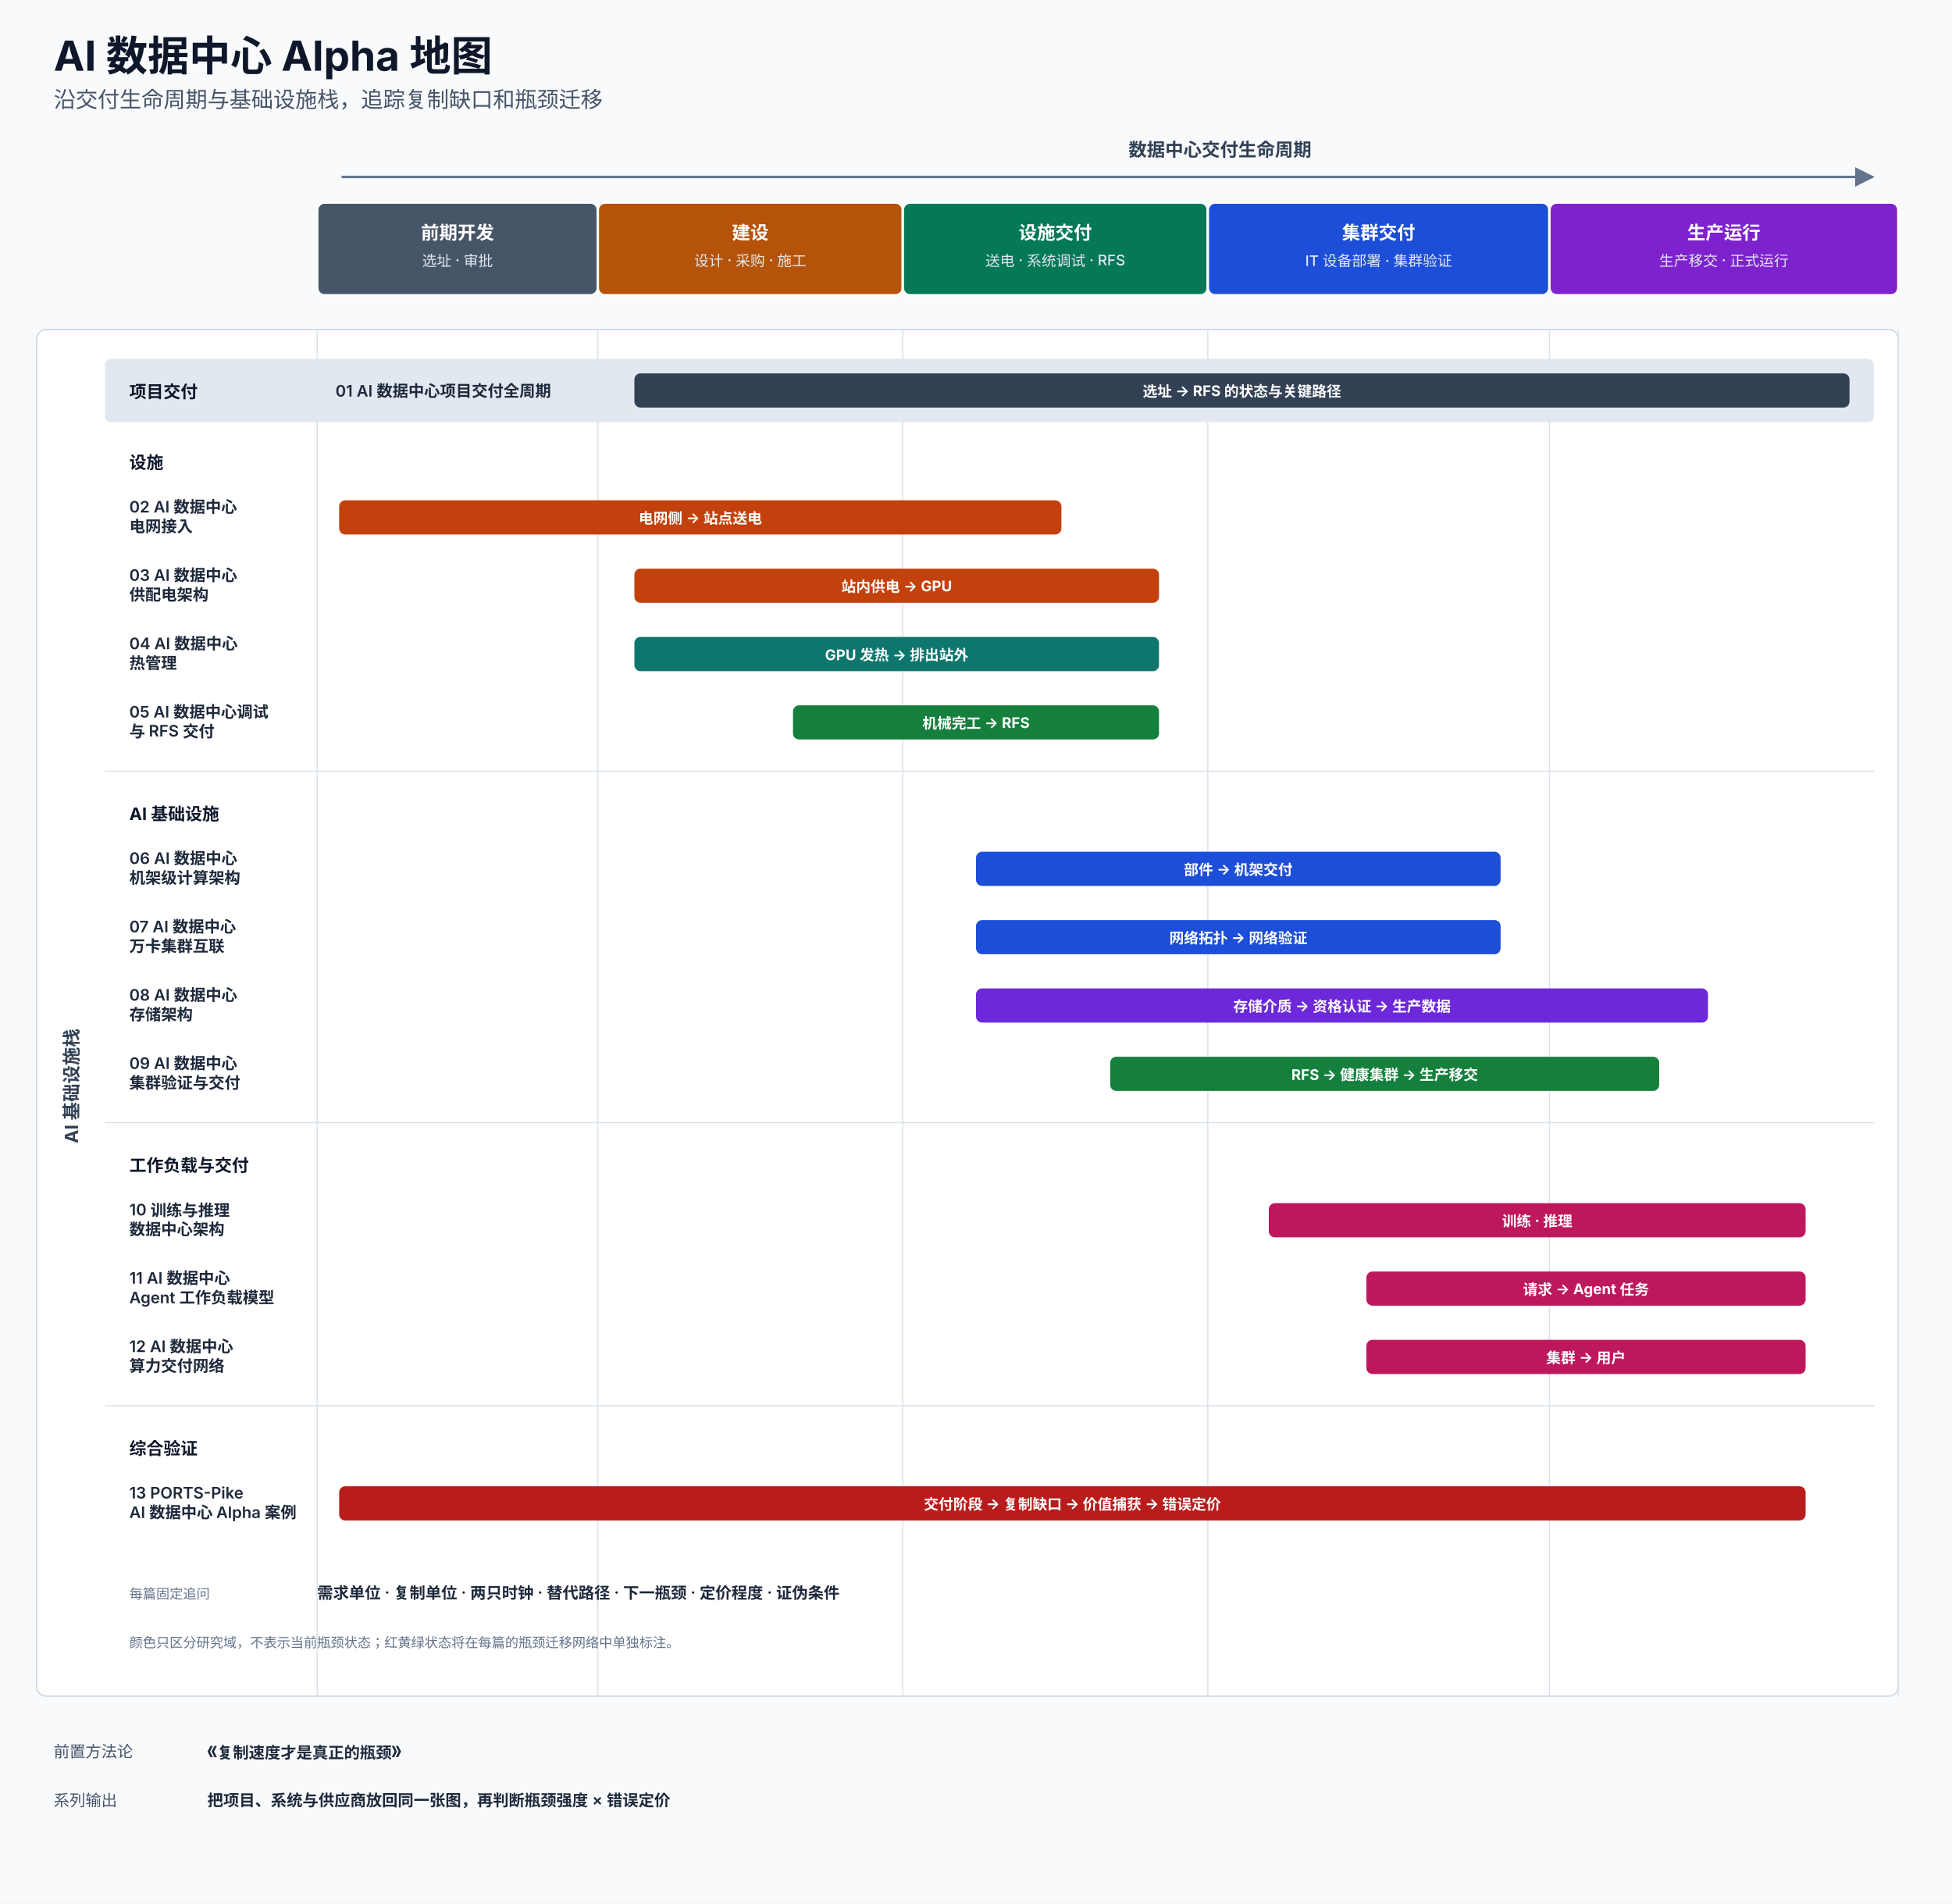
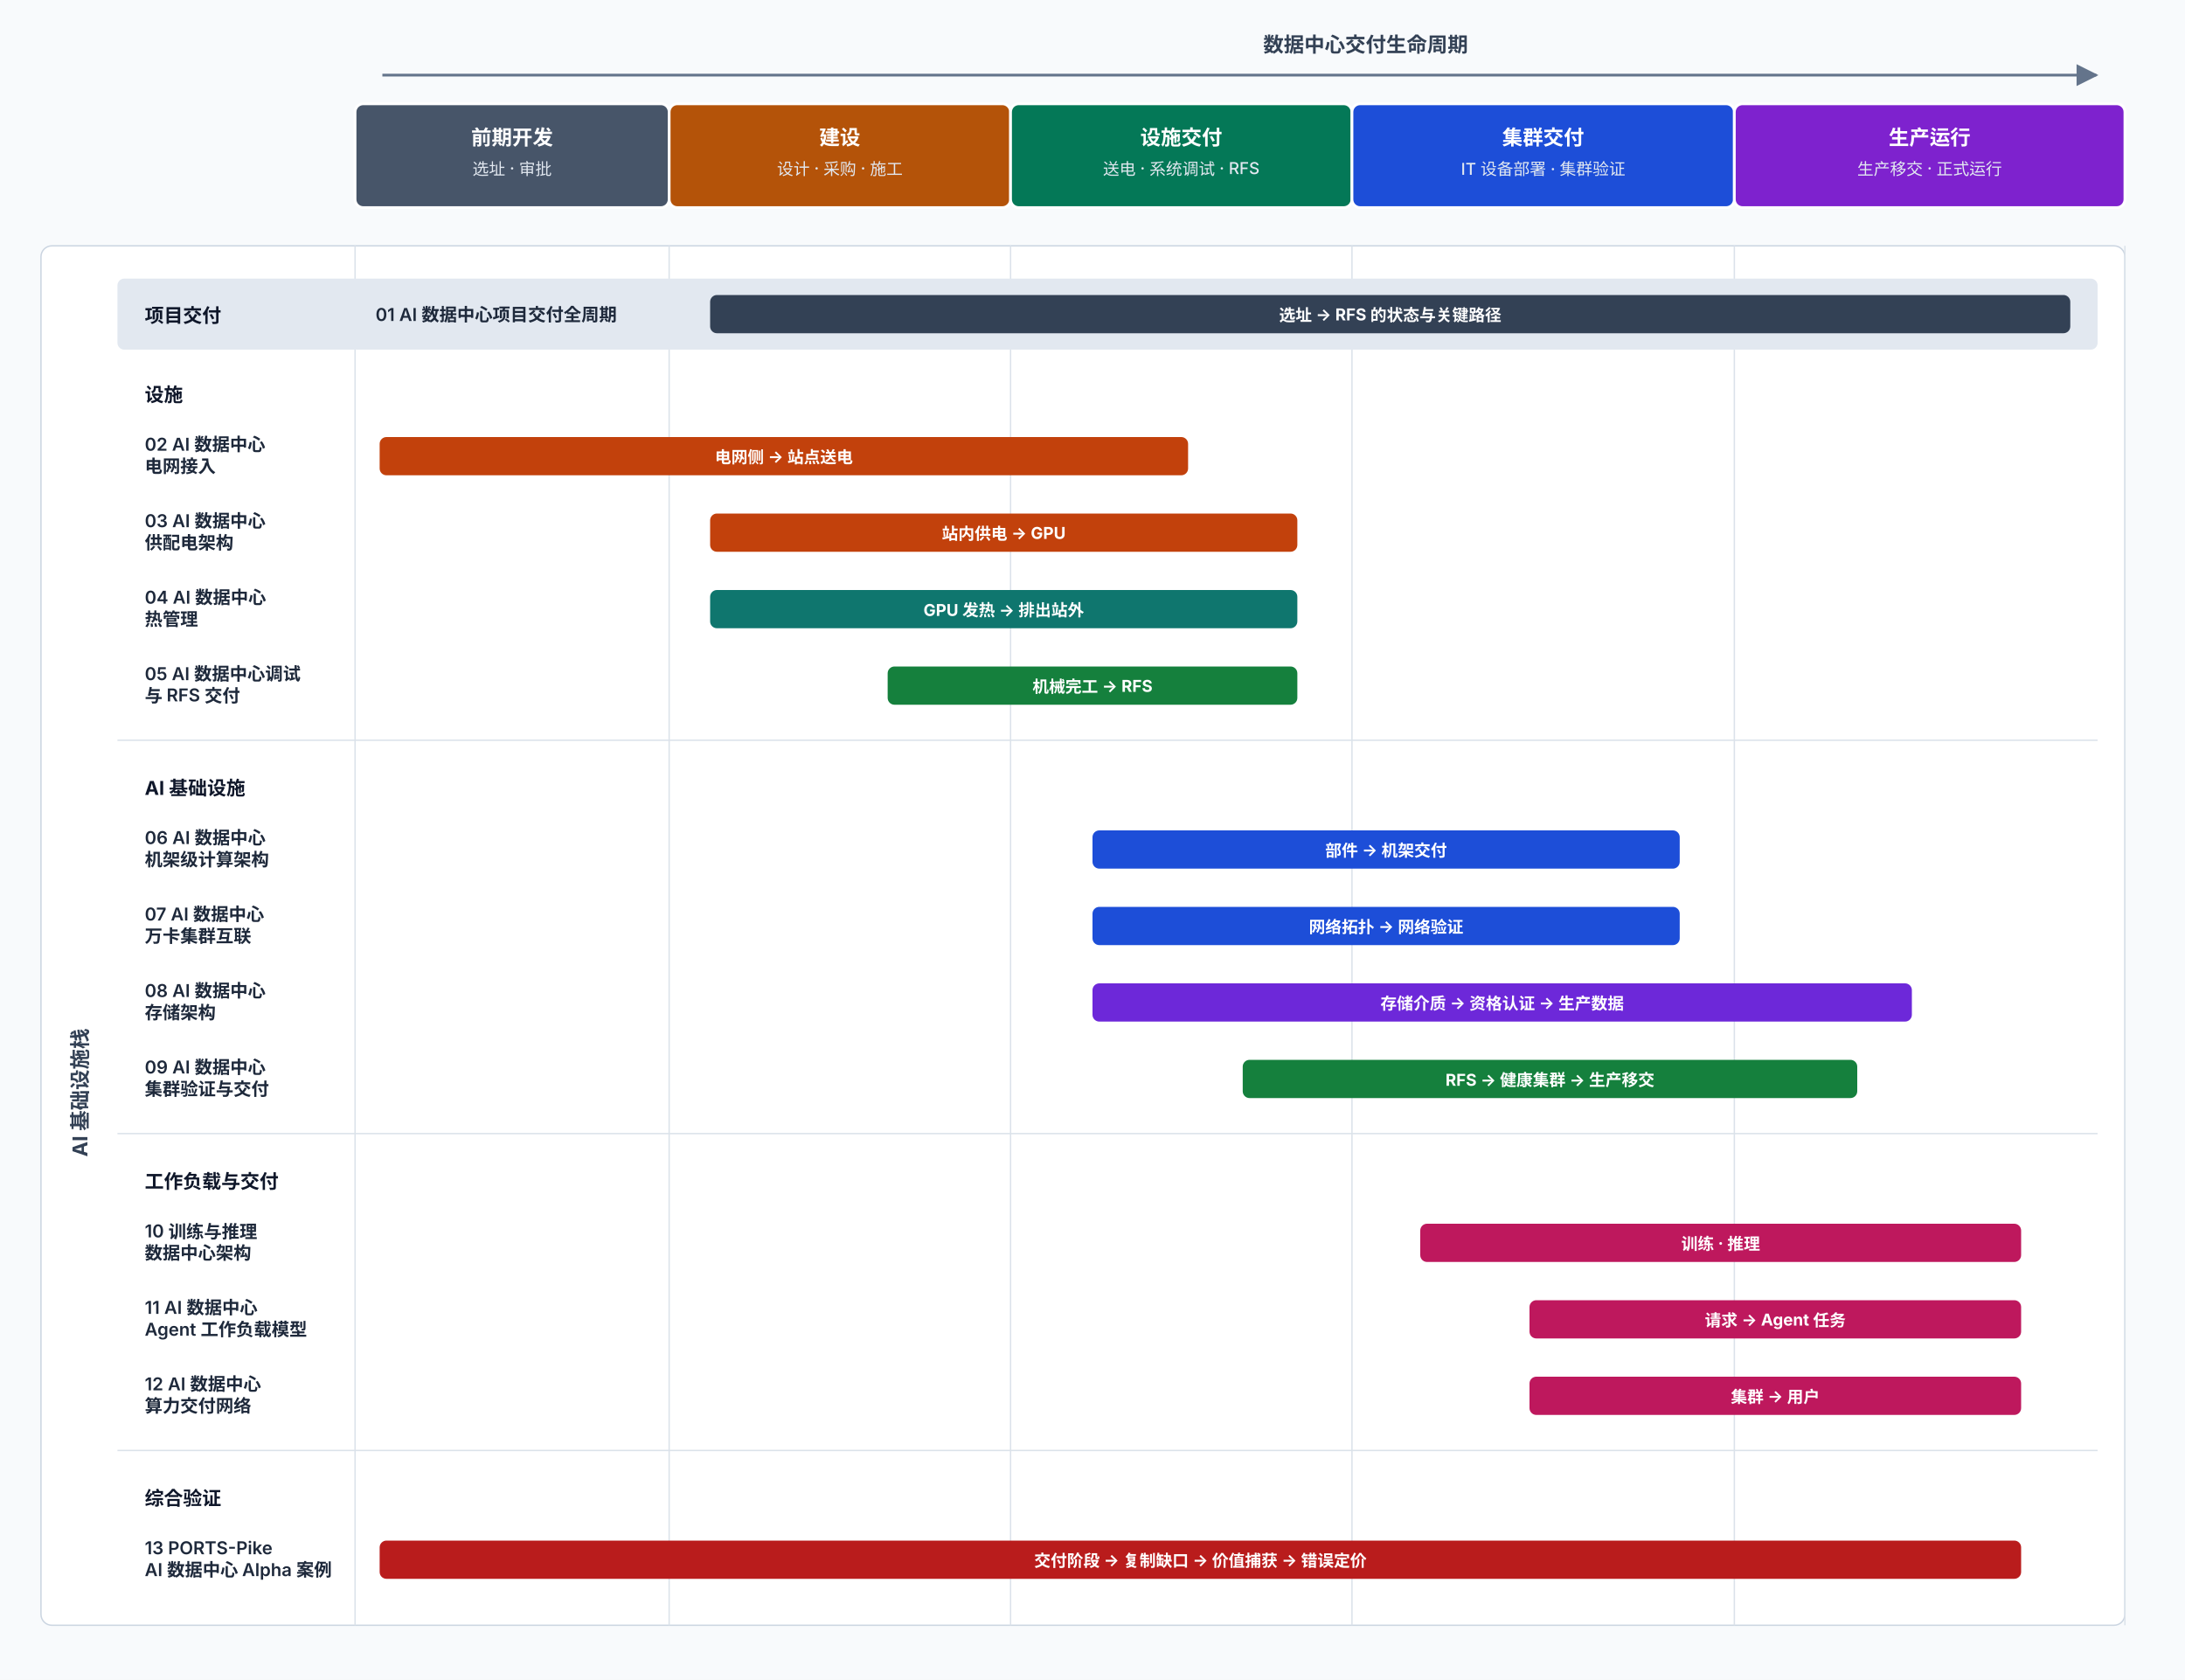
- <svg xmlns="http://www.w3.org/2000/svg" width="1600" height="1560" viewBox="0 0 1600 1560" role="img" aria-labelledby="title desc">
+ <svg xmlns="http://www.w3.org/2000/svg" width="1600" height="1230" viewBox="0 90 1600 1230" role="img" aria-labelledby="title desc">
  <defs>
    <style>
      .bg{fill:#f8fafc}.panel{fill:#fff;stroke:#cbd5e1;stroke-width:1}.grid{stroke:#dbe2ea;stroke-width:1}.milestone{stroke:#fff;stroke-width:2}
-       .title{font:700 34px -apple-system,BlinkMacSystemFont,"Segoe UI",sans-serif;fill:#0f172a}.subtitle{font:400 18px -apple-system,BlinkMacSystemFont,"Segoe UI",sans-serif;fill:#475569}
      .axis{font:700 15px -apple-system,BlinkMacSystemFont,"Segoe UI",sans-serif;fill:#334155}.phase{font:700 15px -apple-system,BlinkMacSystemFont,"Segoe UI",sans-serif;fill:#fff;text-anchor:middle}.phase-note{font:500 12px -apple-system,BlinkMacSystemFont,"Segoe UI",sans-serif;fill:#e2e8f0;text-anchor:middle}
-       .group{font:700 14px -apple-system,BlinkMacSystemFont,"Segoe UI",sans-serif;fill:#0f172a}.row{font:600 13px -apple-system,BlinkMacSystemFont,"Segoe UI",sans-serif;fill:#1e293b}.small{font:500 11px -apple-system,BlinkMacSystemFont,"Segoe UI",sans-serif;fill:#64748b}.bartext{font:700 12px -apple-system,BlinkMacSystemFont,"Segoe UI",sans-serif;fill:#fff;text-anchor:middle}.legend{font:500 13px -apple-system,BlinkMacSystemFont,"Segoe UI",sans-serif;fill:#475569}
+       .group{font:700 14px -apple-system,BlinkMacSystemFont,"Segoe UI",sans-serif;fill:#0f172a}.row{font:600 13px -apple-system,BlinkMacSystemFont,"Segoe UI",sans-serif;fill:#1e293b}.small{font:500 11px -apple-system,BlinkMacSystemFont,"Segoe UI",sans-serif;fill:#64748b}.bartext{font:700 12px -apple-system,BlinkMacSystemFont,"Segoe UI",sans-serif;fill:#fff;text-anchor:middle}
      .development{fill:#475569}.build{fill:#b45309}.facility{fill:#047857}.cluster{fill:#1d4ed8}.operations{fill:#7e22ce}
      .overview{fill:#334155}.power{fill:#c2410c}.thermal{fill:#0f766e}.handoff{fill:#15803d}.compute{fill:#1d4ed8}.data{fill:#6d28d9}.service{fill:#be185d}.case{fill:#b91c1c}
    </style>
    <marker id="arrow" viewBox="0 0 10 10" refX="9" refY="5" markerWidth="8" markerHeight="8" orient="auto">
      <path d="M0 0L10 5L0 10Z" fill="#64748b" />
    </marker>
  </defs>
-   <rect class="bg" width="1600" height="1560" />
-   <text class="title" x="44" y="58">AI 数据中心 Alpha 地图</text>
-   <text class="subtitle" x="44" y="88">沿交付生命周期与基础设施栈，追踪复制缺口和瓶颈迁移</text>
+   <rect class="bg" width="1600" height="1320" />
  <text class="axis" x="1000" y="128" text-anchor="middle">数据中心交付生命周期</text>
  <path d="M280 145H1535" fill="none" stroke="#64748b" stroke-width="2" marker-end="url(#arrow)" />
  <rect class="development milestone" x="260" y="166" width="230" height="76" rx="6" />
  <text class="phase" x="375" y="196">前期开发</text>
  <text class="phase-note" x="375" y="218">选址 · 审批</text>
  <rect class="build milestone" x="490" y="166" width="250" height="76" rx="6" />
  <text class="phase" x="615" y="196">建设</text>
  <text class="phase-note" x="615" y="218">设计 · 采购 · 施工</text>
  <rect class="facility milestone" x="740" y="166" width="250" height="76" rx="6" />
  <text class="phase" x="865" y="196">设施交付</text>
  <text class="phase-note" x="865" y="218">送电 · 系统调试 · RFS</text>
  <rect class="cluster milestone" x="990" y="166" width="280" height="76" rx="6" />
  <text class="phase" x="1130" y="196">集群交付</text>
  <text class="phase-note" x="1130" y="218">IT 设备部署 · 集群验证</text>
  <rect class="operations milestone" x="1270" y="166" width="286" height="76" rx="6" />
  <text class="phase" x="1413" y="196">生产运行</text>
  <text class="phase-note" x="1413" y="218">生产移交 · 正式运行</text>
-   <rect class="panel" x="30" y="270" width="1526" height="1120" rx="8" />
+   <rect class="panel" x="30" y="270" width="1526" height="1010" rx="8" />
  <text class="axis" transform="translate(64 890) rotate(-90)" text-anchor="middle">AI 基础设施栈</text>
-   <line class="grid" x1="260" y1="270" x2="260" y2="1390" />
-   <line class="grid" x1="490" y1="270" x2="490" y2="1390" />
-   <line class="grid" x1="740" y1="270" x2="740" y2="1390" />
-   <line class="grid" x1="990" y1="270" x2="990" y2="1390" />
-   <line class="grid" x1="1270" y1="270" x2="1270" y2="1390" />
-   <line class="grid" x1="1556" y1="270" x2="1556" y2="1390" />
+   <line class="grid" x1="260" y1="270" x2="260" y2="1280" />
+   <line class="grid" x1="490" y1="270" x2="490" y2="1280" />
+   <line class="grid" x1="740" y1="270" x2="740" y2="1280" />
+   <line class="grid" x1="990" y1="270" x2="990" y2="1280" />
+   <line class="grid" x1="1270" y1="270" x2="1270" y2="1280" />
+   <line class="grid" x1="1556" y1="270" x2="1556" y2="1280" />
  <rect x="86" y="294" width="1450" height="52" fill="#e2e8f0" rx="5" />
  <text class="group" x="106" y="326">项目交付</text>
  <text class="row" x="275" y="325">01 AI 数据中心项目交付全周期</text>
  <rect class="overview" x="520" y="306" width="996" height="28" rx="5" />
  <text class="bartext" x="1018" y="325">选址 → RFS 的状态与关键路径</text>
  <text class="group" x="106" y="384">设施</text>
  <text class="row" x="106" y="420">
    <tspan x="106">02 AI 数据中心</tspan>
    <tspan x="106" dy="16">电网接入</tspan>
  </text>
  <rect class="power" x="278" y="410" width="592" height="28" rx="5" />
  <text class="bartext" x="574" y="429">电网侧 → 站点送电</text>
  <text class="row" x="106" y="476">
    <tspan x="106">03 AI 数据中心</tspan>
    <tspan x="106" dy="16">供配电架构</tspan>
  </text>
  <rect class="power" x="520" y="466" width="430" height="28" rx="5" />
  <text class="bartext" x="735" y="485">站内供电 → GPU</text>
  <text class="row" x="106" y="532">
    <tspan x="106">04 AI 数据中心</tspan>
    <tspan x="106" dy="16">热管理</tspan>
  </text>
  <rect class="thermal" x="520" y="522" width="430" height="28" rx="5" />
  <text class="bartext" x="735" y="541">GPU 发热 → 排出站外</text>
  <text class="row" x="106" y="588">
    <tspan x="106">05 AI 数据中心调试</tspan>
    <tspan x="106" dy="16">与 RFS 交付</tspan>
  </text>
  <rect class="handoff" x="650" y="578" width="300" height="28" rx="5" />
  <text class="bartext" x="800" y="597">机械完工 → RFS</text>
  <line class="grid" x1="86" y1="632" x2="1536" y2="632" />
  <text class="group" x="106" y="672">AI 基础设施</text>
  <text class="row" x="106" y="708">
    <tspan x="106">06 AI 数据中心</tspan>
    <tspan x="106" dy="16">机架级计算架构</tspan>
  </text>
  <rect class="compute" x="800" y="698" width="430" height="28" rx="5" />
  <text class="bartext" x="1015" y="717">部件 → 机架交付</text>
  <text class="row" x="106" y="764">
    <tspan x="106">07 AI 数据中心</tspan>
    <tspan x="106" dy="16">万卡集群互联</tspan>
  </text>
  <rect class="compute" x="800" y="754" width="430" height="28" rx="5" />
  <text class="bartext" x="1015" y="773">网络拓扑 → 网络验证</text>
  <text class="row" x="106" y="820">
    <tspan x="106">08 AI 数据中心</tspan>
    <tspan x="106" dy="16">存储架构</tspan>
  </text>
  <rect class="data" x="800" y="810" width="600" height="28" rx="5" />
  <text class="bartext" x="1100" y="829">存储介质 → 资格认证 → 生产数据</text>
  <text class="row" x="106" y="876">
    <tspan x="106">09 AI 数据中心</tspan>
    <tspan x="106" dy="16">集群验证与交付</tspan>
  </text>
  <rect class="handoff" x="910" y="866" width="450" height="28" rx="5" />
  <text class="bartext" x="1135" y="885">RFS → 健康集群 → 生产移交</text>
  <line class="grid" x1="86" y1="920" x2="1536" y2="920" />
  <text class="group" x="106" y="960">工作负载与交付</text>
  <text class="row" x="106" y="996">
    <tspan x="106">10 训练与推理</tspan>
    <tspan x="106" dy="16">数据中心架构</tspan>
  </text>
  <rect class="service" x="1040" y="986" width="440" height="28" rx="5" />
  <text class="bartext" x="1260" y="1005">训练 · 推理</text>
  <text class="row" x="106" y="1052">
    <tspan x="106">11 AI 数据中心</tspan>
    <tspan x="106" dy="16">Agent 工作负载模型</tspan>
  </text>
  <rect class="service" x="1120" y="1042" width="360" height="28" rx="5" />
  <text class="bartext" x="1300" y="1061">请求 → Agent 任务</text>
  <text class="row" x="106" y="1108">
    <tspan x="106">12 AI 数据中心</tspan>
    <tspan x="106" dy="16">算力交付网络</tspan>
  </text>
  <rect class="service" x="1120" y="1098" width="360" height="28" rx="5" />
  <text class="bartext" x="1300" y="1117">集群 → 用户</text>
  <line class="grid" x1="86" y1="1152" x2="1536" y2="1152" />
  <text class="group" x="106" y="1192">综合验证</text>
  <text class="row" x="106" y="1228">
    <tspan x="106">13 PORTS-Pike</tspan>
    <tspan x="106" dy="16">AI 数据中心 Alpha 案例</tspan>
  </text>
  <rect class="case" x="278" y="1218" width="1202" height="28" rx="5" />
  <text class="bartext" x="879" y="1237">交付阶段 → 复制缺口 → 价值捕获 → 错误定价</text>
-   <text class="small" x="106" y="1310">每篇固定追问</text>
-   <text class="row" x="260" y="1310">需求单位 · 复制单位 · 两只时钟 · 替代路径 · 下一瓶颈 · 定价程度 · 证伪条件</text>
-   <text class="small" x="106" y="1350">颜色只区分研究域，不表示当前瓶颈状态；红黄绿状态将在每篇的瓶颈迁移网络中单独标注。</text>
-   <text class="legend" x="44" y="1440">前置方法论</text>
-   <text class="row" x="170" y="1440">《复制速度才是真正的瓶颈》</text>
-   <text class="legend" x="44" y="1480">系列输出</text>
-   <text class="row" x="170" y="1480">把项目、系统与供应商放回同一张图，再判断瓶颈强度 × 错误定价</text>
</svg>
